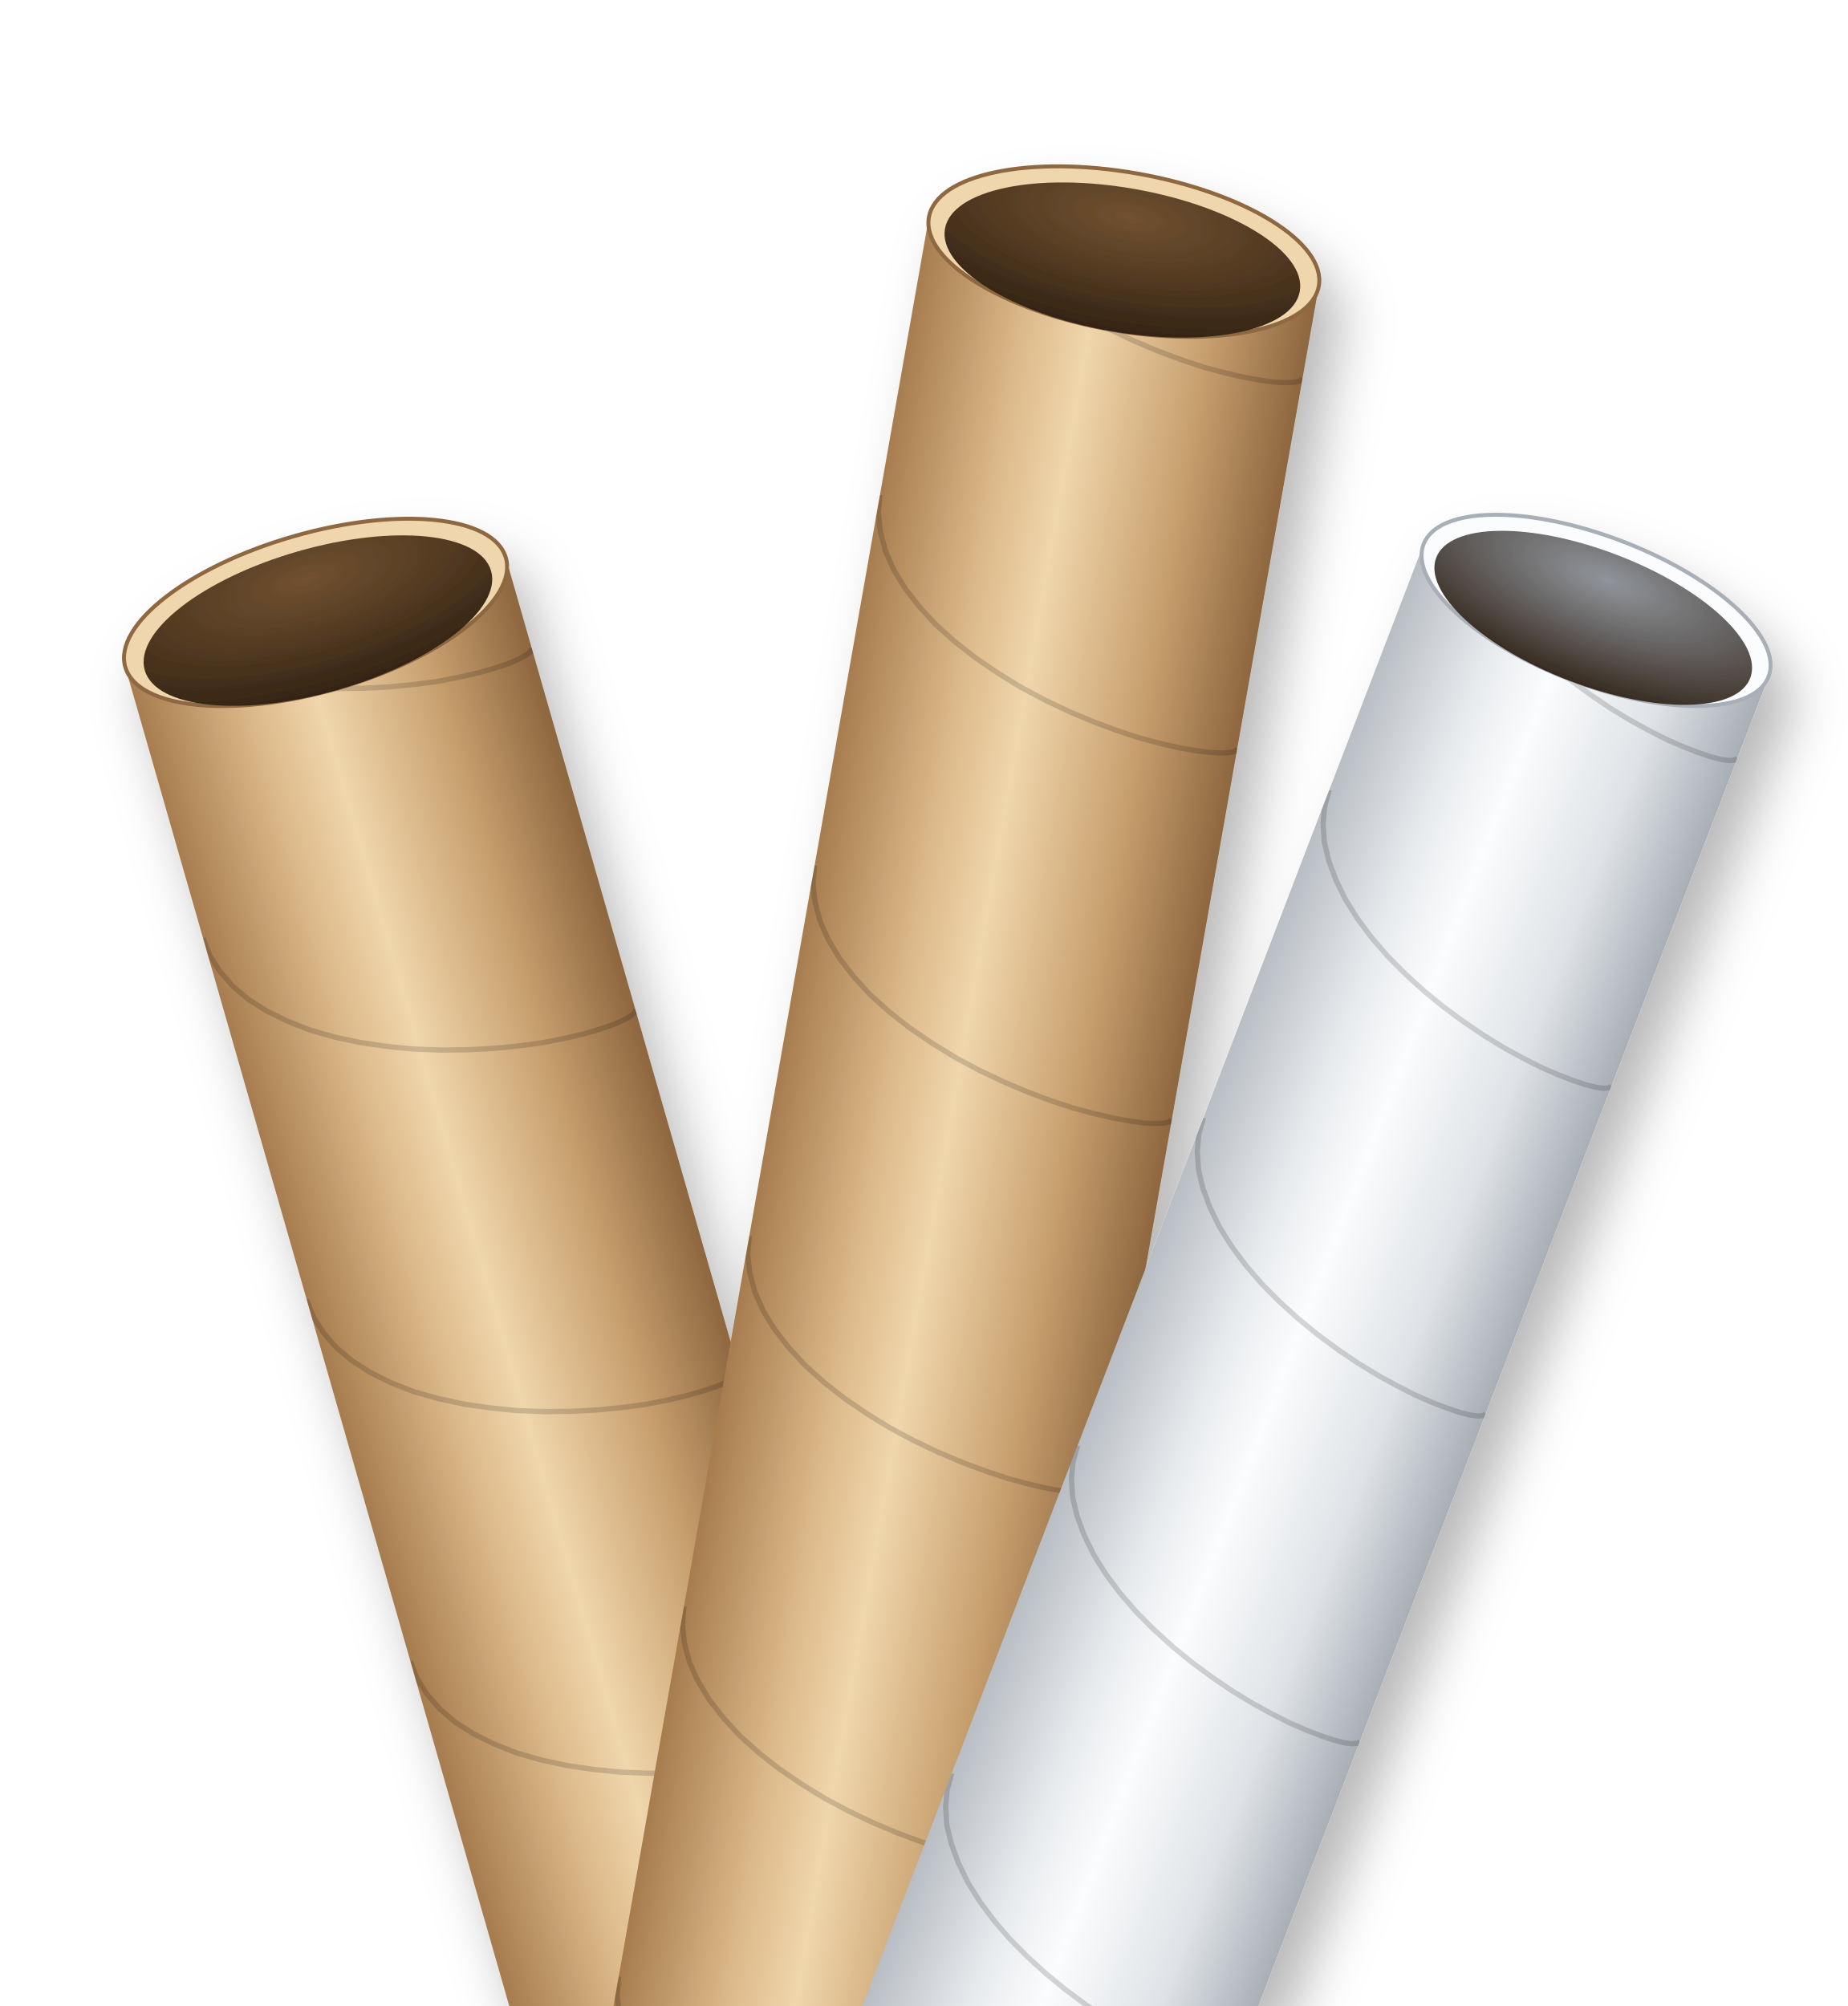
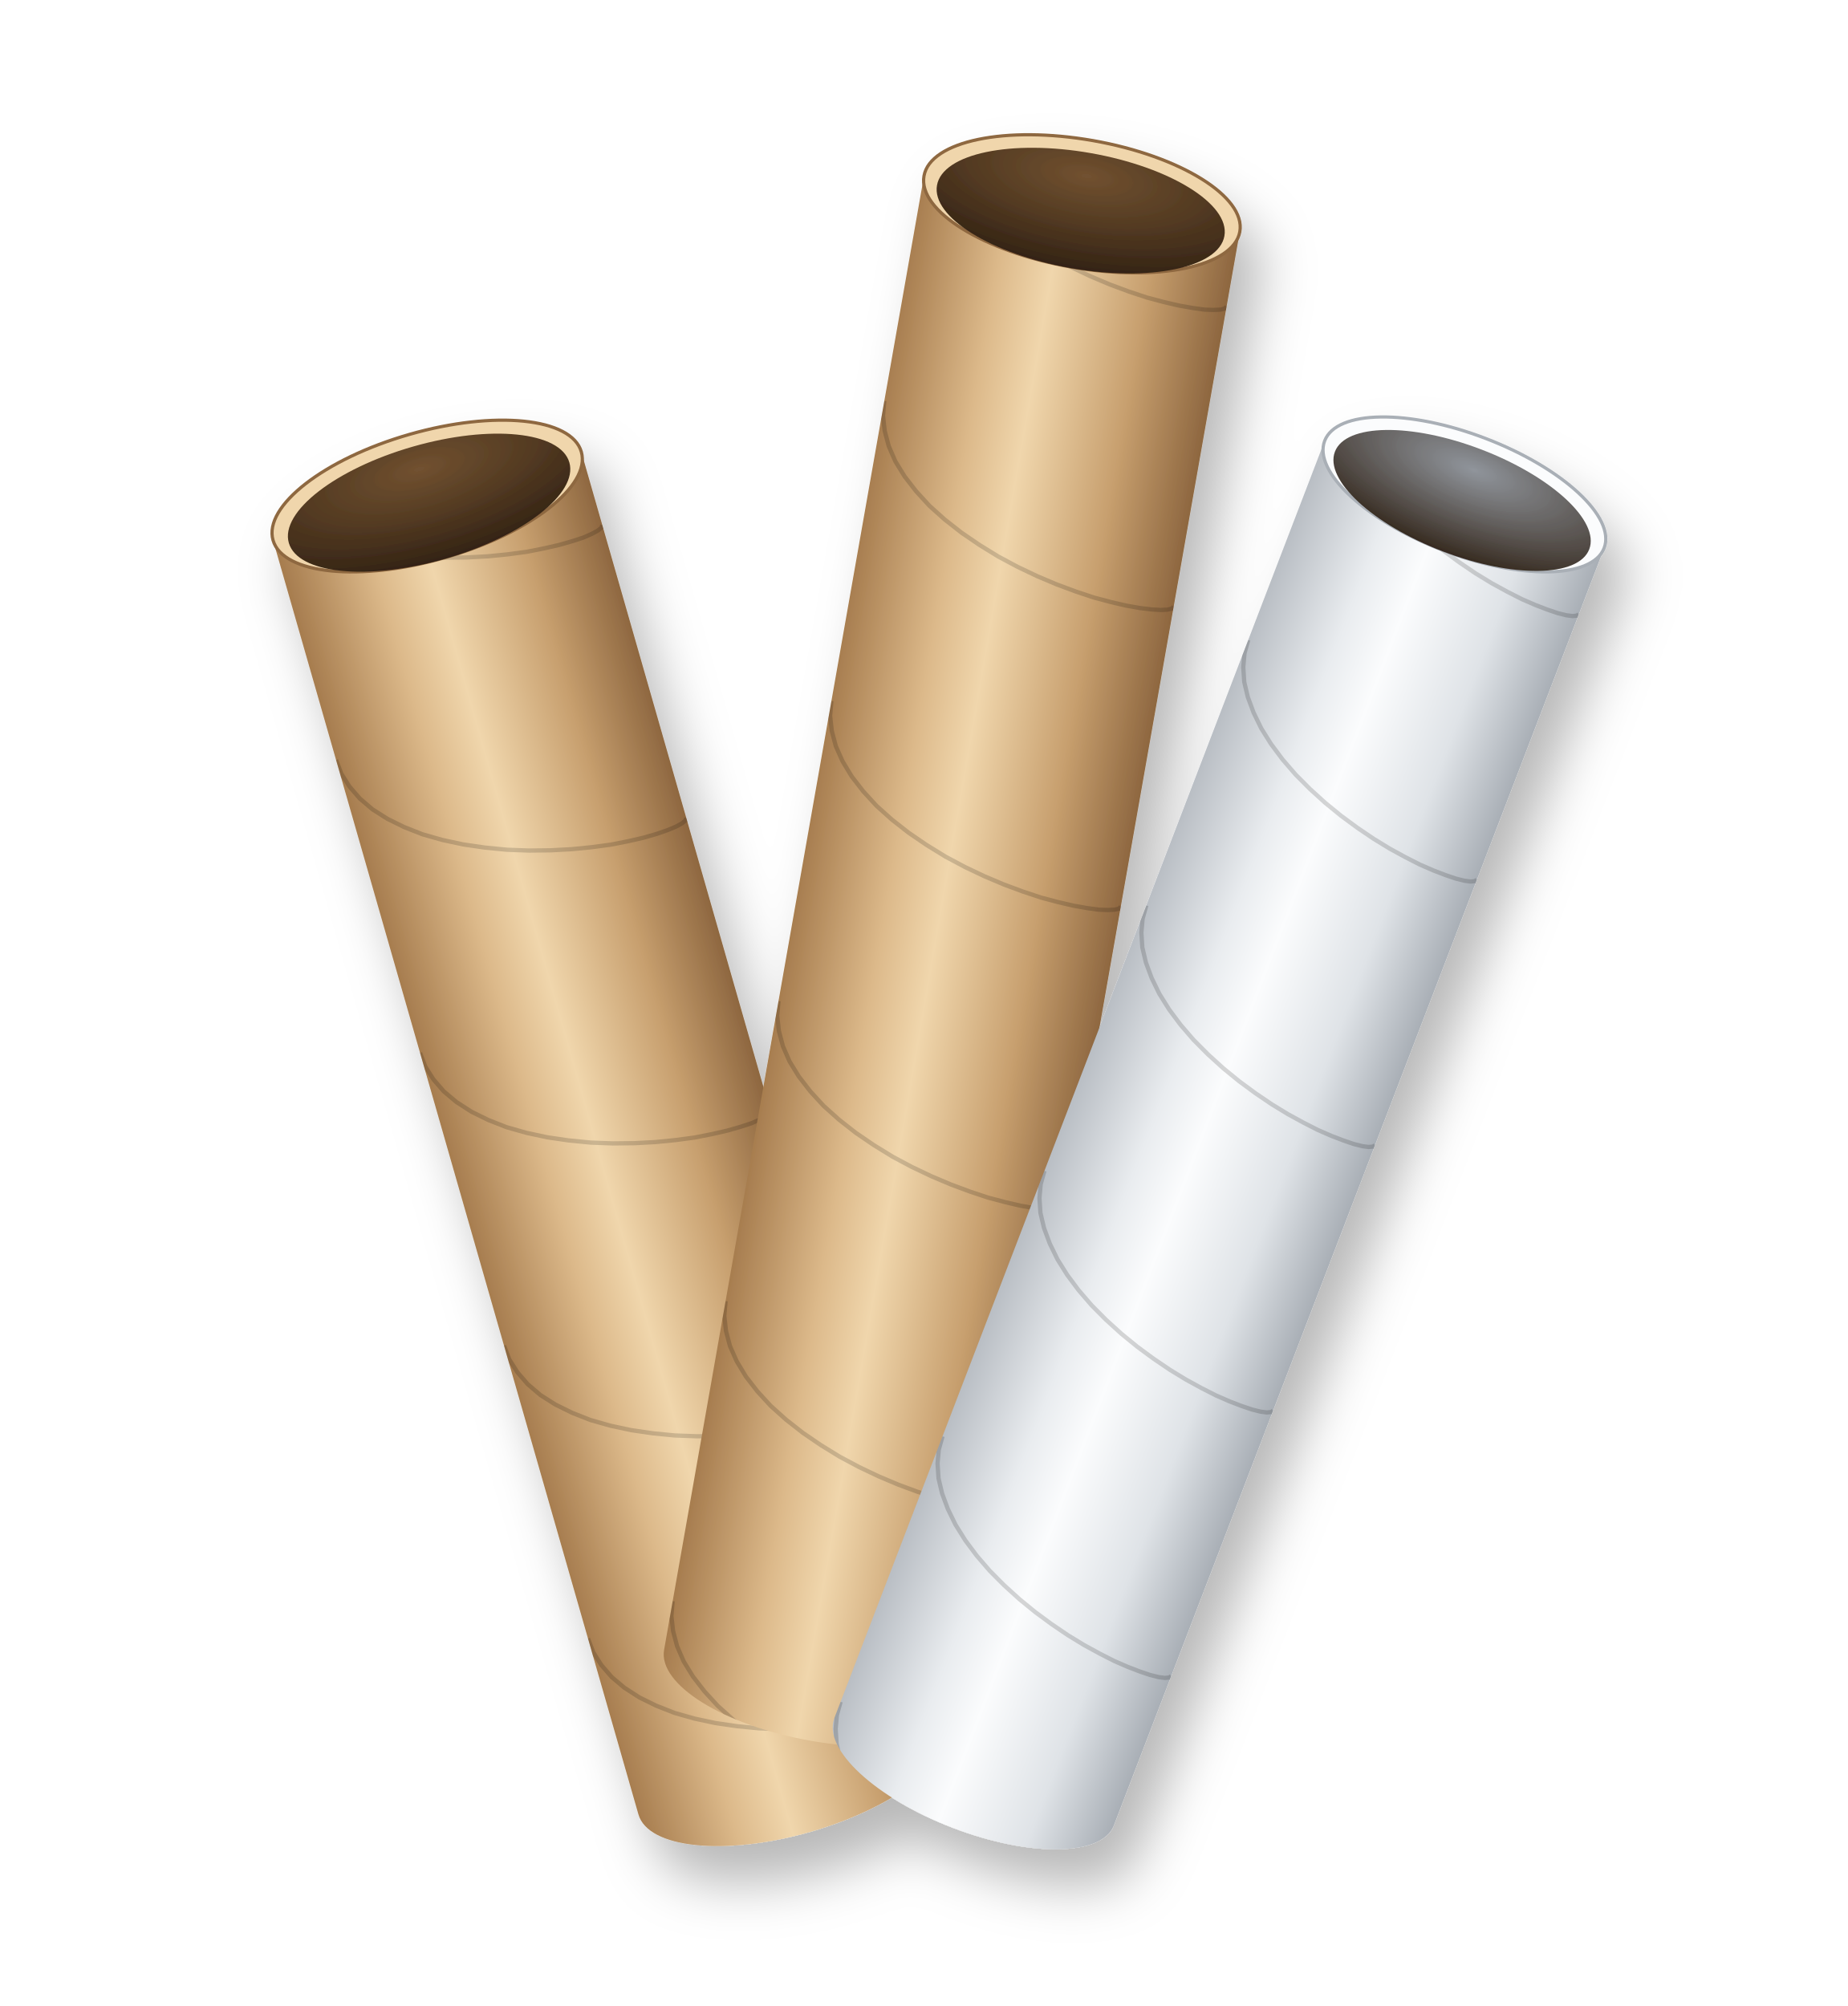
<svg xmlns="http://www.w3.org/2000/svg" viewBox="0 0 700 760" width="700" height="760">
  <defs>
    <filter id="sh" x="-20%" y="-20%" width="140%" height="140%">
      <feGaussianBlur in="SourceAlpha" stdDeviation="10" />
      <feOffset dx="8" dy="14" />
      <feComponentTransfer>
        <feFuncA type="linear" slope=".28" />
      </feComponentTransfer>
      <feMerge>
        <feMergeNode />
        <feMergeNode in="SourceGraphic" />
      </feMerge>
    </filter>
  </defs>
  <g filter="url(#sh)">
-     <g transform="rotate(-16 205.0 530.0)">
-       <defs>
-         <linearGradient id="ga" x1="0" x2="1" y1="0" y2="0">
-           <stop offset="0" stop-color="#a77d4f" />
-           <stop offset=".28" stop-color="#dcb98a" />
-           <stop offset=".45" stop-color="#f0d6ac" />
-           <stop offset=".75" stop-color="#c79f6e" />
-           <stop offset="1" stop-color="#8e6740" />
-         </linearGradient>
-         <clipPath id="ca">
-           <path d="M130,220 L130,840 A75.0,30.0 0 0 0 280,840 L280,220 Z" />
-         </clipPath>
-         <radialGradient id="ia" cx=".5" cy=".2" r=".9">
-           <stop offset="0" stop-color="#6b4a2a" stop-opacity=".95" />
-           <stop offset="1" stop-color="#2b1d10" />
-         </radialGradient>
-       </defs>
-       <path d="M130,220 L130,840 A75.0,30.0 0 0 0 280,840 L280,220 Z" fill="url(#ga)" />
-       <path d="M130.0,41.9 L130.6,48.8 L132.6,55.6 L135.7,62.3 L140.0,68.8 L145.5,75.0 L152.0,80.9 L159.3,86.5 L167.5,91.6 L176.3,96.3 L185.6,100.5 L195.2,104.3 L205.0,107.5 L214.8,110.2 L224.4,112.4 L233.7,114.1 L242.5,115.4 L250.7,116.1 L258.0,116.5 L264.5,116.5 L270.0,116.2 L274.3,115.7 L277.4,115.0 L279.4,114.1 L280.0,113.1 M130.0,184.4 L130.6,191.3 L132.6,198.1 L135.7,204.8 L140.0,211.2 L145.5,217.5 L152.0,223.4 L159.3,229.0 L167.5,234.1 L176.3,238.8 L185.6,243.0 L195.2,246.8 L205.0,250.0 L214.8,252.7 L224.4,254.9 L233.7,256.6 L242.5,257.9 L250.7,258.6 L258.0,259.0 L264.5,259.0 L270.0,258.8 L274.3,258.2 L277.4,257.5 L279.4,256.6 L280.0,255.6 M130.0,326.9 L130.6,333.8 L132.6,340.6 L135.7,347.3 L140.0,353.8 L145.5,360.0 L152.0,365.9 L159.3,371.5 L167.5,376.6 L176.3,381.3 L185.6,385.5 L195.2,389.3 L205.0,392.5 L214.8,395.2 L224.4,397.4 L233.7,399.1 L242.5,400.4 L250.7,401.1 L258.0,401.5 L264.5,401.5 L270.0,401.2 L274.3,400.7 L277.4,400.0 L279.4,399.1 L280.0,398.1 M130.0,469.4 L130.6,476.3 L132.6,483.1 L135.7,489.8 L140.0,496.2 L145.5,502.5 L152.0,508.4 L159.3,514.0 L167.5,519.1 L176.3,523.8 L185.6,528.0 L195.2,531.8 L205.0,535.0 L214.8,537.7 L224.4,539.9 L233.7,541.6 L242.5,542.9 L250.7,543.6 L258.0,544.0 L264.5,544.0 L270.0,543.8 L274.3,543.2 L277.4,542.5 L279.4,541.6 L280.0,540.6 M130.0,611.9 L130.6,618.8 L132.6,625.6 L135.7,632.3 L140.0,638.8 L145.5,645.0 L152.0,650.9 L159.3,656.5 L167.5,661.6 L176.3,666.3 L185.6,670.5 L195.2,674.3 L205.0,677.5 L214.8,680.2 L224.4,682.4 L233.7,684.1 L242.5,685.4 L250.7,686.1 L258.0,686.5 L264.5,686.5 L270.0,686.2 L274.3,685.7 L277.4,685.0 L279.4,684.1 L280.0,683.1 M130.0,754.4 L130.6,761.3 L132.6,768.1 L135.7,774.8 L140.0,781.2 L145.5,787.5 L152.0,793.4 L159.3,799.0 L167.5,804.1 L176.3,808.8 L185.6,813.0 L195.2,816.8 L205.0,820.0 L214.8,822.7 L224.4,824.9 L233.7,826.6 L242.5,827.9 L250.7,828.6 L258.0,829.0 L264.5,829.0 L270.0,828.8 L274.3,828.2 L277.4,827.5 L279.4,826.6 L280.0,825.6 M130.0,896.9 L130.6,903.8 L132.6,910.6 L135.7,917.3 L140.0,923.8 L145.5,930.0 L152.0,935.9 L159.3,941.5 L167.5,946.6 L176.3,951.3 L185.6,955.5 L195.2,959.3 L205.0,962.5 L214.8,965.2 L224.4,967.4 L233.7,969.1 L242.5,970.4 L250.7,971.1 L258.0,971.5 L264.5,971.5 L270.0,971.2 L274.3,970.7 L277.4,970.0 L279.4,969.1 L280.0,968.1" fill="none" stroke="#000" stroke-opacity=".16" stroke-width="2" clip-path="url(#ca)" />
-       <ellipse cx="205.0" cy="220" rx="75.0" ry="30.0" fill="#f0d6ac" stroke="#8e6740" stroke-width="1.5" />
-       <ellipse cx="205.0" cy="223.24" rx="68.25" ry="27.3" fill="url(#ia)" />
-     </g>
-     <g transform="rotate(10 365.0 440.0)">
-       <defs>
-         <linearGradient id="gb" x1="0" x2="1" y1="0" y2="0">
-           <stop offset="0" stop-color="#a77d4f" />
-           <stop offset=".28" stop-color="#dcb98a" />
-           <stop offset=".45" stop-color="#f0d6ac" />
-           <stop offset=".75" stop-color="#c79f6e" />
-           <stop offset="1" stop-color="#8e6740" />
-         </linearGradient>
-         <clipPath id="cb">
-           <path d="M290,90 L290,790 A75.0,30.0 0 0 0 440,790 L440,90 Z" />
-         </clipPath>
-         <radialGradient id="ib" cx=".5" cy=".2" r=".9">
-           <stop offset="0" stop-color="#6b4a2a" stop-opacity=".95" />
-           <stop offset="1" stop-color="#2b1d10" />
-         </radialGradient>
-       </defs>
-       <path d="M290,90 L290,790 A75.0,30.0 0 0 0 440,790 L440,90 Z" fill="url(#gb)" />
-       <path d="M290.0,-88.1 L290.6,-81.2 L292.6,-74.4 L295.7,-67.7 L300.0,-61.2 L305.5,-55.0 L312.0,-49.1 L319.3,-43.5 L327.5,-38.4 L336.3,-33.7 L345.6,-29.5 L355.2,-25.7 L365.0,-22.5 L374.8,-19.8 L384.4,-17.6 L393.7,-15.9 L402.5,-14.6 L410.7,-13.9 L418.0,-13.5 L424.5,-13.5 L430.0,-13.8 L434.3,-14.3 L437.4,-15.0 L439.4,-15.9 L440.0,-16.9 M290.0,54.4 L290.6,61.3 L292.6,68.1 L295.7,74.8 L300.0,81.2 L305.5,87.5 L312.0,93.4 L319.3,99.0 L327.5,104.1 L336.3,108.8 L345.6,113.0 L355.2,116.8 L365.0,120.0 L374.8,122.7 L384.4,124.9 L393.7,126.6 L402.5,127.9 L410.7,128.6 L418.0,129.0 L424.5,129.0 L430.0,128.8 L434.3,128.2 L437.4,127.5 L439.4,126.6 L440.0,125.6 M290.0,196.9 L290.6,203.8 L292.6,210.6 L295.7,217.3 L300.0,223.8 L305.5,230.0 L312.0,235.9 L319.3,241.5 L327.5,246.6 L336.3,251.3 L345.6,255.5 L355.2,259.3 L365.0,262.5 L374.8,265.2 L384.4,267.4 L393.7,269.1 L402.5,270.4 L410.7,271.1 L418.0,271.5 L424.5,271.5 L430.0,271.2 L434.3,270.7 L437.4,270.0 L439.4,269.1 L440.0,268.1 M290.0,339.4 L290.6,346.3 L292.6,353.1 L295.7,359.8 L300.0,366.2 L305.5,372.5 L312.0,378.4 L319.3,384.0 L327.5,389.1 L336.3,393.8 L345.6,398.0 L355.2,401.8 L365.0,405.0 L374.8,407.7 L384.4,409.9 L393.7,411.6 L402.5,412.9 L410.7,413.6 L418.0,414.0 L424.5,414.0 L430.0,413.8 L434.3,413.2 L437.4,412.5 L439.4,411.6 L440.0,410.6 M290.0,481.9 L290.6,488.8 L292.6,495.6 L295.7,502.3 L300.0,508.8 L305.5,515.0 L312.0,520.9 L319.3,526.5 L327.5,531.6 L336.3,536.3 L345.6,540.5 L355.2,544.3 L365.0,547.5 L374.8,550.2 L384.4,552.4 L393.7,554.1 L402.5,555.4 L410.7,556.1 L418.0,556.5 L424.5,556.5 L430.0,556.2 L434.3,555.7 L437.4,555.0 L439.4,554.1 L440.0,553.1 M290.0,624.4 L290.6,631.3 L292.6,638.1 L295.7,644.8 L300.0,651.2 L305.5,657.5 L312.0,663.4 L319.3,669.0 L327.5,674.1 L336.3,678.8 L345.6,683.0 L355.2,686.8 L365.0,690.0 L374.8,692.7 L384.4,694.9 L393.7,696.6 L402.5,697.9 L410.7,698.6 L418.0,699.0 L424.5,699.0 L430.0,698.8 L434.3,698.2 L437.4,697.5 L439.4,696.6 L440.0,695.6 M290.0,766.9 L290.6,773.8 L292.6,780.6 L295.7,787.3 L300.0,793.8 L305.5,800.0 L312.0,805.9 L319.3,811.5 L327.5,816.6 L336.3,821.3 L345.6,825.5 L355.2,829.3 L365.0,832.5 L374.8,835.2 L384.4,837.4 L393.7,839.1 L402.5,840.4 L410.7,841.1 L418.0,841.5 L424.5,841.5 L430.0,841.2 L434.3,840.7 L437.4,840.0 L439.4,839.1 L440.0,838.1" fill="none" stroke="#000" stroke-opacity=".16" stroke-width="2" clip-path="url(#cb)" />
-       <ellipse cx="365.0" cy="90" rx="75.0" ry="30.0" fill="#f0d6ac" stroke="#8e6740" stroke-width="1.5" />
-       <ellipse cx="365.0" cy="93.24" rx="68.25" ry="27.3" fill="url(#ib)" />
-     </g>
-     <g transform="rotate(21 490.0 530.0)">
-       <defs>
-         <linearGradient id="gc" x1="0" x2="1" y1="0" y2="0">
-           <stop offset="0" stop-color="#b9bec4" />
-           <stop offset=".28" stop-color="#e9ecef" />
-           <stop offset=".45" stop-color="#fbfcfd" />
-           <stop offset=".75" stop-color="#dfe3e7" />
-           <stop offset="1" stop-color="#a9afb6" />
-         </linearGradient>
-         <clipPath id="cc">
-           <path d="M420,210 L420,850 A70.0,28.0 0 0 0 560,850 L560,210 Z" />
-         </clipPath>
-         <radialGradient id="ic" cx=".5" cy=".2" r=".9">
-           <stop offset="0" stop-color="#8a8f96" stop-opacity=".95" />
-           <stop offset="1" stop-color="#2b1d10" />
-         </radialGradient>
-       </defs>
-       <path d="M420,210 L420,850 A70.0,28.0 0 0 0 560,850 L560,210 Z" fill="url(#gc)" />
-       <path d="M420.0,43.8 L420.6,50.2 L422.4,56.5 L425.3,62.8 L429.4,68.8 L434.5,74.6 L440.5,80.2 L447.4,85.4 L455.0,90.2 L463.2,94.6 L471.9,98.5 L480.9,102.0 L490.0,105.0 L499.1,107.5 L508.1,109.6 L516.8,111.2 L525.0,112.3 L532.6,113.1 L539.5,113.4 L545.5,113.4 L550.6,113.2 L554.7,112.7 L557.6,112.0 L559.4,111.1 L560.0,110.2 M420.0,176.8 L420.6,183.2 L422.4,189.5 L425.3,195.8 L429.4,201.8 L434.5,207.6 L440.5,213.2 L447.4,218.4 L455.0,223.2 L463.2,227.6 L471.9,231.5 L480.9,235.0 L490.0,238.0 L499.1,240.5 L508.1,242.6 L516.8,244.2 L525.0,245.3 L532.6,246.1 L539.5,246.4 L545.5,246.4 L550.6,246.2 L554.7,245.7 L557.6,245.0 L559.4,244.1 L560.0,243.2 M420.0,309.8 L420.6,316.2 L422.4,322.5 L425.3,328.8 L429.4,334.8 L434.5,340.6 L440.5,346.2 L447.4,351.4 L455.0,356.2 L463.2,360.6 L471.9,364.5 L480.9,368.0 L490.0,371.0 L499.1,373.5 L508.1,375.6 L516.8,377.2 L525.0,378.3 L532.6,379.1 L539.5,379.4 L545.5,379.4 L550.6,379.2 L554.7,378.7 L557.6,378.0 L559.4,377.1 L560.0,376.2 M420.0,442.8 L420.6,449.2 L422.4,455.5 L425.3,461.8 L429.4,467.8 L434.5,473.6 L440.5,479.2 L447.4,484.4 L455.0,489.2 L463.2,493.6 L471.9,497.5 L480.9,501.0 L490.0,504.0 L499.1,506.5 L508.1,508.6 L516.8,510.2 L525.0,511.3 L532.6,512.1 L539.5,512.4 L545.5,512.4 L550.6,512.2 L554.7,511.7 L557.6,511.0 L559.4,510.1 L560.0,509.2 M420.0,575.8 L420.6,582.2 L422.4,588.5 L425.3,594.8 L429.4,600.8 L434.5,606.6 L440.5,612.2 L447.4,617.4 L455.0,622.2 L463.2,626.6 L471.9,630.5 L480.9,634.0 L490.0,637.0 L499.1,639.5 L508.1,641.6 L516.8,643.2 L525.0,644.3 L532.6,645.1 L539.5,645.4 L545.5,645.4 L550.6,645.2 L554.7,644.7 L557.6,644.0 L559.4,643.1 L560.0,642.2 M420.0,708.8 L420.6,715.2 L422.4,721.5 L425.3,727.8 L429.4,733.8 L434.5,739.6 L440.5,745.2 L447.4,750.4 L455.0,755.2 L463.2,759.6 L471.9,763.5 L480.9,767.0 L490.0,770.0 L499.1,772.5 L508.1,774.6 L516.8,776.2 L525.0,777.3 L532.6,778.1 L539.5,778.4 L545.5,778.4 L550.6,778.2 L554.7,777.7 L557.6,777.0 L559.4,776.1 L560.0,775.2 M420.0,841.8 L420.6,848.2 L422.4,854.5 L425.3,860.8 L429.4,866.8 L434.5,872.6 L440.5,878.2 L447.4,883.4 L455.0,888.2 L463.2,892.6 L471.9,896.5 L480.9,900.0 L490.0,903.0 L499.1,905.5 L508.1,907.6 L516.8,909.2 L525.0,910.3 L532.6,911.1 L539.5,911.4 L545.5,911.4 L550.6,911.2 L554.7,910.7 L557.6,910.0 L559.4,909.1 L560.0,908.2" fill="none" stroke="#000" stroke-opacity=".16" stroke-width="2" clip-path="url(#cc)" />
-       <ellipse cx="490.0" cy="210" rx="70.0" ry="28.0" fill="#fbfcfd" stroke="#a9afb6" stroke-width="1.5" />
-       <ellipse cx="490.0" cy="213.024" rx="63.7" ry="25.48" fill="url(#ic)" />
+     <g transform="translate(65 0) scale(.81)">
+       <g transform="rotate(-16 205.0 530.0)">
+         <defs>
+           <linearGradient id="ga" x1="0" x2="1" y1="0" y2="0">
+             <stop offset="0" stop-color="#a77d4f" />
+             <stop offset=".28" stop-color="#dcb98a" />
+             <stop offset=".45" stop-color="#f0d6ac" />
+             <stop offset=".75" stop-color="#c79f6e" />
+             <stop offset="1" stop-color="#8e6740" />
+           </linearGradient>
+           <clipPath id="ca">
+             <path d="M130,220 L130,840 A75.0,30.0 0 0 0 280,840 L280,220 Z" />
+           </clipPath>
+           <radialGradient id="ia" cx=".5" cy=".2" r=".9">
+             <stop offset="0" stop-color="#6b4a2a" stop-opacity=".95" />
+             <stop offset="1" stop-color="#2b1d10" />
+           </radialGradient>
+         </defs>
+         <path d="M130,220 L130,840 A75.0,30.0 0 0 0 280,840 L280,220 Z" fill="url(#ga)" />
+         <path d="M130.0,41.9 L130.6,48.8 L132.6,55.6 L135.7,62.3 L140.0,68.8 L145.5,75.0 L152.0,80.9 L159.3,86.5 L167.5,91.6 L176.3,96.3 L185.6,100.5 L195.2,104.3 L205.0,107.5 L214.8,110.2 L224.4,112.4 L233.7,114.1 L242.5,115.4 L250.7,116.1 L258.0,116.5 L264.5,116.5 L270.0,116.2 L274.3,115.7 L277.4,115.0 L279.4,114.1 L280.0,113.1 M130.0,184.4 L130.6,191.3 L132.6,198.1 L135.7,204.8 L140.0,211.2 L145.5,217.5 L152.0,223.4 L159.3,229.0 L167.5,234.1 L176.3,238.8 L185.6,243.0 L195.2,246.8 L205.0,250.0 L214.8,252.7 L224.4,254.9 L233.7,256.6 L242.5,257.9 L250.7,258.6 L258.0,259.0 L264.5,259.0 L270.0,258.8 L274.3,258.2 L277.4,257.5 L279.4,256.6 L280.0,255.6 M130.0,326.9 L130.6,333.8 L132.6,340.6 L135.7,347.3 L140.0,353.8 L145.5,360.0 L152.0,365.9 L159.3,371.5 L167.5,376.6 L176.3,381.3 L185.6,385.5 L195.2,389.3 L205.0,392.5 L214.8,395.2 L224.4,397.4 L233.7,399.1 L242.5,400.4 L250.7,401.1 L258.0,401.5 L264.5,401.5 L270.0,401.2 L274.3,400.7 L277.4,400.0 L279.4,399.1 L280.0,398.1 M130.0,469.4 L130.6,476.3 L132.6,483.1 L135.7,489.8 L140.0,496.2 L145.5,502.5 L152.0,508.4 L159.3,514.0 L167.5,519.1 L176.3,523.8 L185.6,528.0 L195.2,531.8 L205.0,535.0 L214.8,537.7 L224.4,539.9 L233.7,541.6 L242.5,542.9 L250.7,543.6 L258.0,544.0 L264.5,544.0 L270.0,543.8 L274.3,543.2 L277.4,542.5 L279.4,541.6 L280.0,540.6 M130.0,611.9 L130.6,618.8 L132.6,625.6 L135.7,632.3 L140.0,638.8 L145.5,645.0 L152.0,650.9 L159.3,656.5 L167.5,661.6 L176.3,666.3 L185.6,670.5 L195.2,674.3 L205.0,677.5 L214.8,680.2 L224.4,682.4 L233.7,684.1 L242.5,685.4 L250.7,686.1 L258.0,686.5 L264.5,686.5 L270.0,686.2 L274.3,685.7 L277.4,685.0 L279.4,684.1 L280.0,683.1 M130.0,754.4 L130.6,761.3 L132.6,768.1 L135.7,774.8 L140.0,781.2 L145.5,787.5 L152.0,793.4 L159.3,799.0 L167.5,804.1 L176.3,808.8 L185.6,813.0 L195.2,816.8 L205.0,820.0 L214.8,822.7 L224.4,824.9 L233.7,826.6 L242.5,827.9 L250.7,828.6 L258.0,829.0 L264.5,829.0 L270.0,828.8 L274.3,828.2 L277.4,827.5 L279.4,826.6 L280.0,825.6 M130.0,896.9 L130.6,903.8 L132.6,910.6 L135.7,917.3 L140.0,923.8 L145.5,930.0 L152.0,935.9 L159.3,941.5 L167.5,946.6 L176.3,951.3 L185.6,955.5 L195.2,959.3 L205.0,962.5 L214.8,965.2 L224.4,967.4 L233.7,969.1 L242.5,970.4 L250.7,971.1 L258.0,971.5 L264.5,971.5 L270.0,971.2 L274.3,970.7 L277.4,970.0 L279.4,969.1 L280.0,968.1" fill="none" stroke="#000" stroke-opacity=".16" stroke-width="2" clip-path="url(#ca)" />
+         <ellipse cx="205.0" cy="220" rx="75.0" ry="30.0" fill="#f0d6ac" stroke="#8e6740" stroke-width="1.5" />
+         <ellipse cx="205.0" cy="223.24" rx="68.25" ry="27.3" fill="url(#ia)" />
+       </g>
+       <g transform="rotate(10 365.0 440.0)">
+         <defs>
+           <linearGradient id="gb" x1="0" x2="1" y1="0" y2="0">
+             <stop offset="0" stop-color="#a77d4f" />
+             <stop offset=".28" stop-color="#dcb98a" />
+             <stop offset=".45" stop-color="#f0d6ac" />
+             <stop offset=".75" stop-color="#c79f6e" />
+             <stop offset="1" stop-color="#8e6740" />
+           </linearGradient>
+           <clipPath id="cb">
+             <path d="M290,90 L290,790 A75.0,30.0 0 0 0 440,790 L440,90 Z" />
+           </clipPath>
+           <radialGradient id="ib" cx=".5" cy=".2" r=".9">
+             <stop offset="0" stop-color="#6b4a2a" stop-opacity=".95" />
+             <stop offset="1" stop-color="#2b1d10" />
+           </radialGradient>
+         </defs>
+         <path d="M290,90 L290,790 A75.0,30.0 0 0 0 440,790 L440,90 Z" fill="url(#gb)" />
+         <path d="M290.0,-88.1 L290.6,-81.2 L292.6,-74.4 L295.7,-67.7 L300.0,-61.2 L305.5,-55.0 L312.0,-49.1 L319.3,-43.5 L327.5,-38.4 L336.3,-33.7 L345.6,-29.5 L355.2,-25.7 L365.0,-22.5 L374.8,-19.8 L384.4,-17.6 L393.7,-15.9 L402.5,-14.6 L410.7,-13.9 L418.0,-13.5 L424.5,-13.5 L430.0,-13.8 L434.3,-14.3 L437.4,-15.0 L439.4,-15.9 L440.0,-16.9 M290.0,54.4 L290.6,61.3 L292.6,68.1 L295.7,74.8 L300.0,81.2 L305.5,87.5 L312.0,93.4 L319.3,99.0 L327.5,104.1 L336.3,108.8 L345.6,113.0 L355.2,116.8 L365.0,120.0 L374.8,122.7 L384.4,124.9 L393.7,126.6 L402.5,127.9 L410.7,128.6 L418.0,129.0 L424.5,129.0 L430.0,128.8 L434.3,128.2 L437.4,127.5 L439.4,126.6 L440.0,125.6 M290.0,196.9 L290.6,203.8 L292.6,210.6 L295.7,217.3 L300.0,223.8 L305.5,230.0 L312.0,235.9 L319.3,241.5 L327.5,246.6 L336.3,251.3 L345.6,255.5 L355.2,259.3 L365.0,262.5 L374.8,265.2 L384.4,267.4 L393.7,269.1 L402.5,270.4 L410.7,271.1 L418.0,271.5 L424.5,271.5 L430.0,271.2 L434.3,270.7 L437.4,270.0 L439.4,269.1 L440.0,268.1 M290.0,339.4 L290.6,346.3 L292.6,353.1 L295.7,359.8 L300.0,366.2 L305.5,372.5 L312.0,378.4 L319.3,384.0 L327.5,389.1 L336.3,393.8 L345.6,398.0 L355.2,401.8 L365.0,405.0 L374.8,407.7 L384.4,409.9 L393.7,411.6 L402.5,412.9 L410.7,413.6 L418.0,414.0 L424.5,414.0 L430.0,413.8 L434.3,413.2 L437.4,412.5 L439.4,411.6 L440.0,410.6 M290.0,481.9 L290.6,488.8 L292.6,495.6 L295.7,502.3 L300.0,508.8 L305.5,515.0 L312.0,520.9 L319.3,526.5 L327.5,531.6 L336.3,536.3 L345.6,540.5 L355.2,544.3 L365.0,547.5 L374.8,550.2 L384.4,552.4 L393.7,554.1 L402.5,555.4 L410.7,556.1 L418.0,556.5 L424.5,556.5 L430.0,556.2 L434.3,555.7 L437.4,555.0 L439.4,554.1 L440.0,553.1 M290.0,624.4 L290.6,631.3 L292.6,638.1 L295.7,644.8 L300.0,651.2 L305.5,657.5 L312.0,663.4 L319.3,669.0 L327.5,674.1 L336.3,678.8 L345.6,683.0 L355.2,686.8 L365.0,690.0 L374.8,692.7 L384.4,694.9 L393.7,696.6 L402.5,697.9 L410.7,698.6 L418.0,699.0 L424.5,699.0 L430.0,698.8 L434.3,698.2 L437.4,697.5 L439.4,696.6 L440.0,695.6 M290.0,766.9 L290.6,773.8 L292.6,780.6 L295.7,787.3 L300.0,793.8 L305.5,800.0 L312.0,805.9 L319.3,811.5 L327.5,816.6 L336.3,821.3 L345.6,825.5 L355.2,829.3 L365.0,832.5 L374.8,835.2 L384.4,837.4 L393.7,839.1 L402.5,840.4 L410.7,841.1 L418.0,841.5 L424.5,841.5 L430.0,841.2 L434.3,840.7 L437.4,840.0 L439.4,839.1 L440.0,838.1" fill="none" stroke="#000" stroke-opacity=".16" stroke-width="2" clip-path="url(#cb)" />
+         <ellipse cx="365.0" cy="90" rx="75.0" ry="30.0" fill="#f0d6ac" stroke="#8e6740" stroke-width="1.5" />
+         <ellipse cx="365.0" cy="93.24" rx="68.25" ry="27.3" fill="url(#ib)" />
+       </g>
+       <g transform="rotate(21 490.0 530.0)">
+         <defs>
+           <linearGradient id="gc" x1="0" x2="1" y1="0" y2="0">
+             <stop offset="0" stop-color="#b9bec4" />
+             <stop offset=".28" stop-color="#e9ecef" />
+             <stop offset=".45" stop-color="#fbfcfd" />
+             <stop offset=".75" stop-color="#dfe3e7" />
+             <stop offset="1" stop-color="#a9afb6" />
+           </linearGradient>
+           <clipPath id="cc">
+             <path d="M420,210 L420,850 A70.0,28.0 0 0 0 560,850 L560,210 Z" />
+           </clipPath>
+           <radialGradient id="ic" cx=".5" cy=".2" r=".9">
+             <stop offset="0" stop-color="#8a8f96" stop-opacity=".95" />
+             <stop offset="1" stop-color="#2b1d10" />
+           </radialGradient>
+         </defs>
+         <path d="M420,210 L420,850 A70.0,28.0 0 0 0 560,850 L560,210 Z" fill="url(#gc)" />
+         <path d="M420.0,43.8 L420.6,50.2 L422.4,56.5 L425.3,62.8 L429.4,68.8 L434.5,74.6 L440.5,80.2 L447.4,85.4 L455.0,90.2 L463.2,94.6 L471.9,98.5 L480.9,102.0 L490.0,105.0 L499.1,107.5 L508.1,109.6 L516.8,111.2 L525.0,112.3 L532.6,113.1 L539.5,113.4 L545.5,113.4 L550.6,113.2 L554.7,112.7 L557.6,112.0 L559.4,111.1 L560.0,110.2 M420.0,176.8 L420.6,183.2 L422.4,189.5 L425.3,195.8 L429.4,201.8 L434.5,207.6 L440.5,213.2 L447.4,218.4 L455.0,223.2 L463.2,227.6 L471.9,231.5 L480.9,235.0 L490.0,238.0 L499.1,240.5 L508.1,242.6 L516.8,244.2 L525.0,245.3 L532.6,246.1 L539.5,246.4 L545.5,246.4 L550.6,246.2 L554.7,245.7 L557.6,245.0 L559.4,244.1 L560.0,243.2 M420.0,309.8 L420.6,316.2 L422.4,322.5 L425.3,328.8 L429.4,334.8 L434.5,340.6 L440.5,346.2 L447.4,351.4 L455.0,356.2 L463.2,360.6 L471.9,364.5 L480.9,368.0 L490.0,371.0 L499.1,373.5 L508.1,375.6 L516.8,377.2 L525.0,378.3 L532.6,379.1 L539.5,379.4 L545.5,379.4 L550.6,379.2 L554.7,378.7 L557.6,378.0 L559.4,377.1 L560.0,376.2 M420.0,442.8 L420.6,449.2 L422.4,455.5 L425.3,461.8 L429.4,467.8 L434.5,473.6 L440.5,479.2 L447.4,484.4 L455.0,489.2 L463.2,493.6 L471.9,497.5 L480.9,501.0 L490.0,504.0 L499.1,506.5 L508.1,508.6 L516.8,510.2 L525.0,511.3 L532.6,512.1 L539.5,512.4 L545.5,512.4 L550.6,512.2 L554.7,511.7 L557.6,511.0 L559.4,510.1 L560.0,509.2 M420.0,575.8 L420.6,582.2 L422.4,588.5 L425.3,594.8 L429.4,600.8 L434.5,606.6 L440.5,612.2 L447.4,617.4 L455.0,622.2 L463.2,626.6 L471.9,630.5 L480.9,634.0 L490.0,637.0 L499.1,639.5 L508.1,641.6 L516.8,643.2 L525.0,644.3 L532.6,645.1 L539.5,645.4 L545.5,645.4 L550.6,645.2 L554.7,644.7 L557.6,644.0 L559.4,643.1 L560.0,642.2 M420.0,708.8 L420.6,715.2 L422.4,721.5 L425.3,727.8 L429.4,733.8 L434.5,739.6 L440.5,745.2 L447.4,750.4 L455.0,755.2 L463.2,759.6 L471.9,763.5 L480.9,767.0 L490.0,770.0 L499.1,772.5 L508.1,774.6 L516.8,776.2 L525.0,777.3 L532.6,778.1 L539.5,778.4 L545.5,778.4 L550.6,778.2 L554.7,777.7 L557.6,777.0 L559.4,776.1 L560.0,775.2 M420.0,841.8 L420.6,848.2 L422.4,854.5 L425.3,860.8 L429.4,866.8 L434.5,872.6 L440.5,878.2 L447.4,883.4 L455.0,888.2 L463.2,892.6 L471.9,896.5 L480.9,900.0 L490.0,903.0 L499.1,905.5 L508.1,907.6 L516.8,909.2 L525.0,910.3 L532.6,911.1 L539.5,911.4 L545.5,911.4 L550.6,911.2 L554.7,910.7 L557.6,910.0 L559.4,909.1 L560.0,908.2" fill="none" stroke="#000" stroke-opacity=".16" stroke-width="2" clip-path="url(#cc)" />
+         <ellipse cx="490.0" cy="210" rx="70.0" ry="28.0" fill="#fbfcfd" stroke="#a9afb6" stroke-width="1.5" />
+         <ellipse cx="490.0" cy="213.024" rx="63.7" ry="25.48" fill="url(#ic)" />
+       </g>
    </g>
  </g>
</svg>
